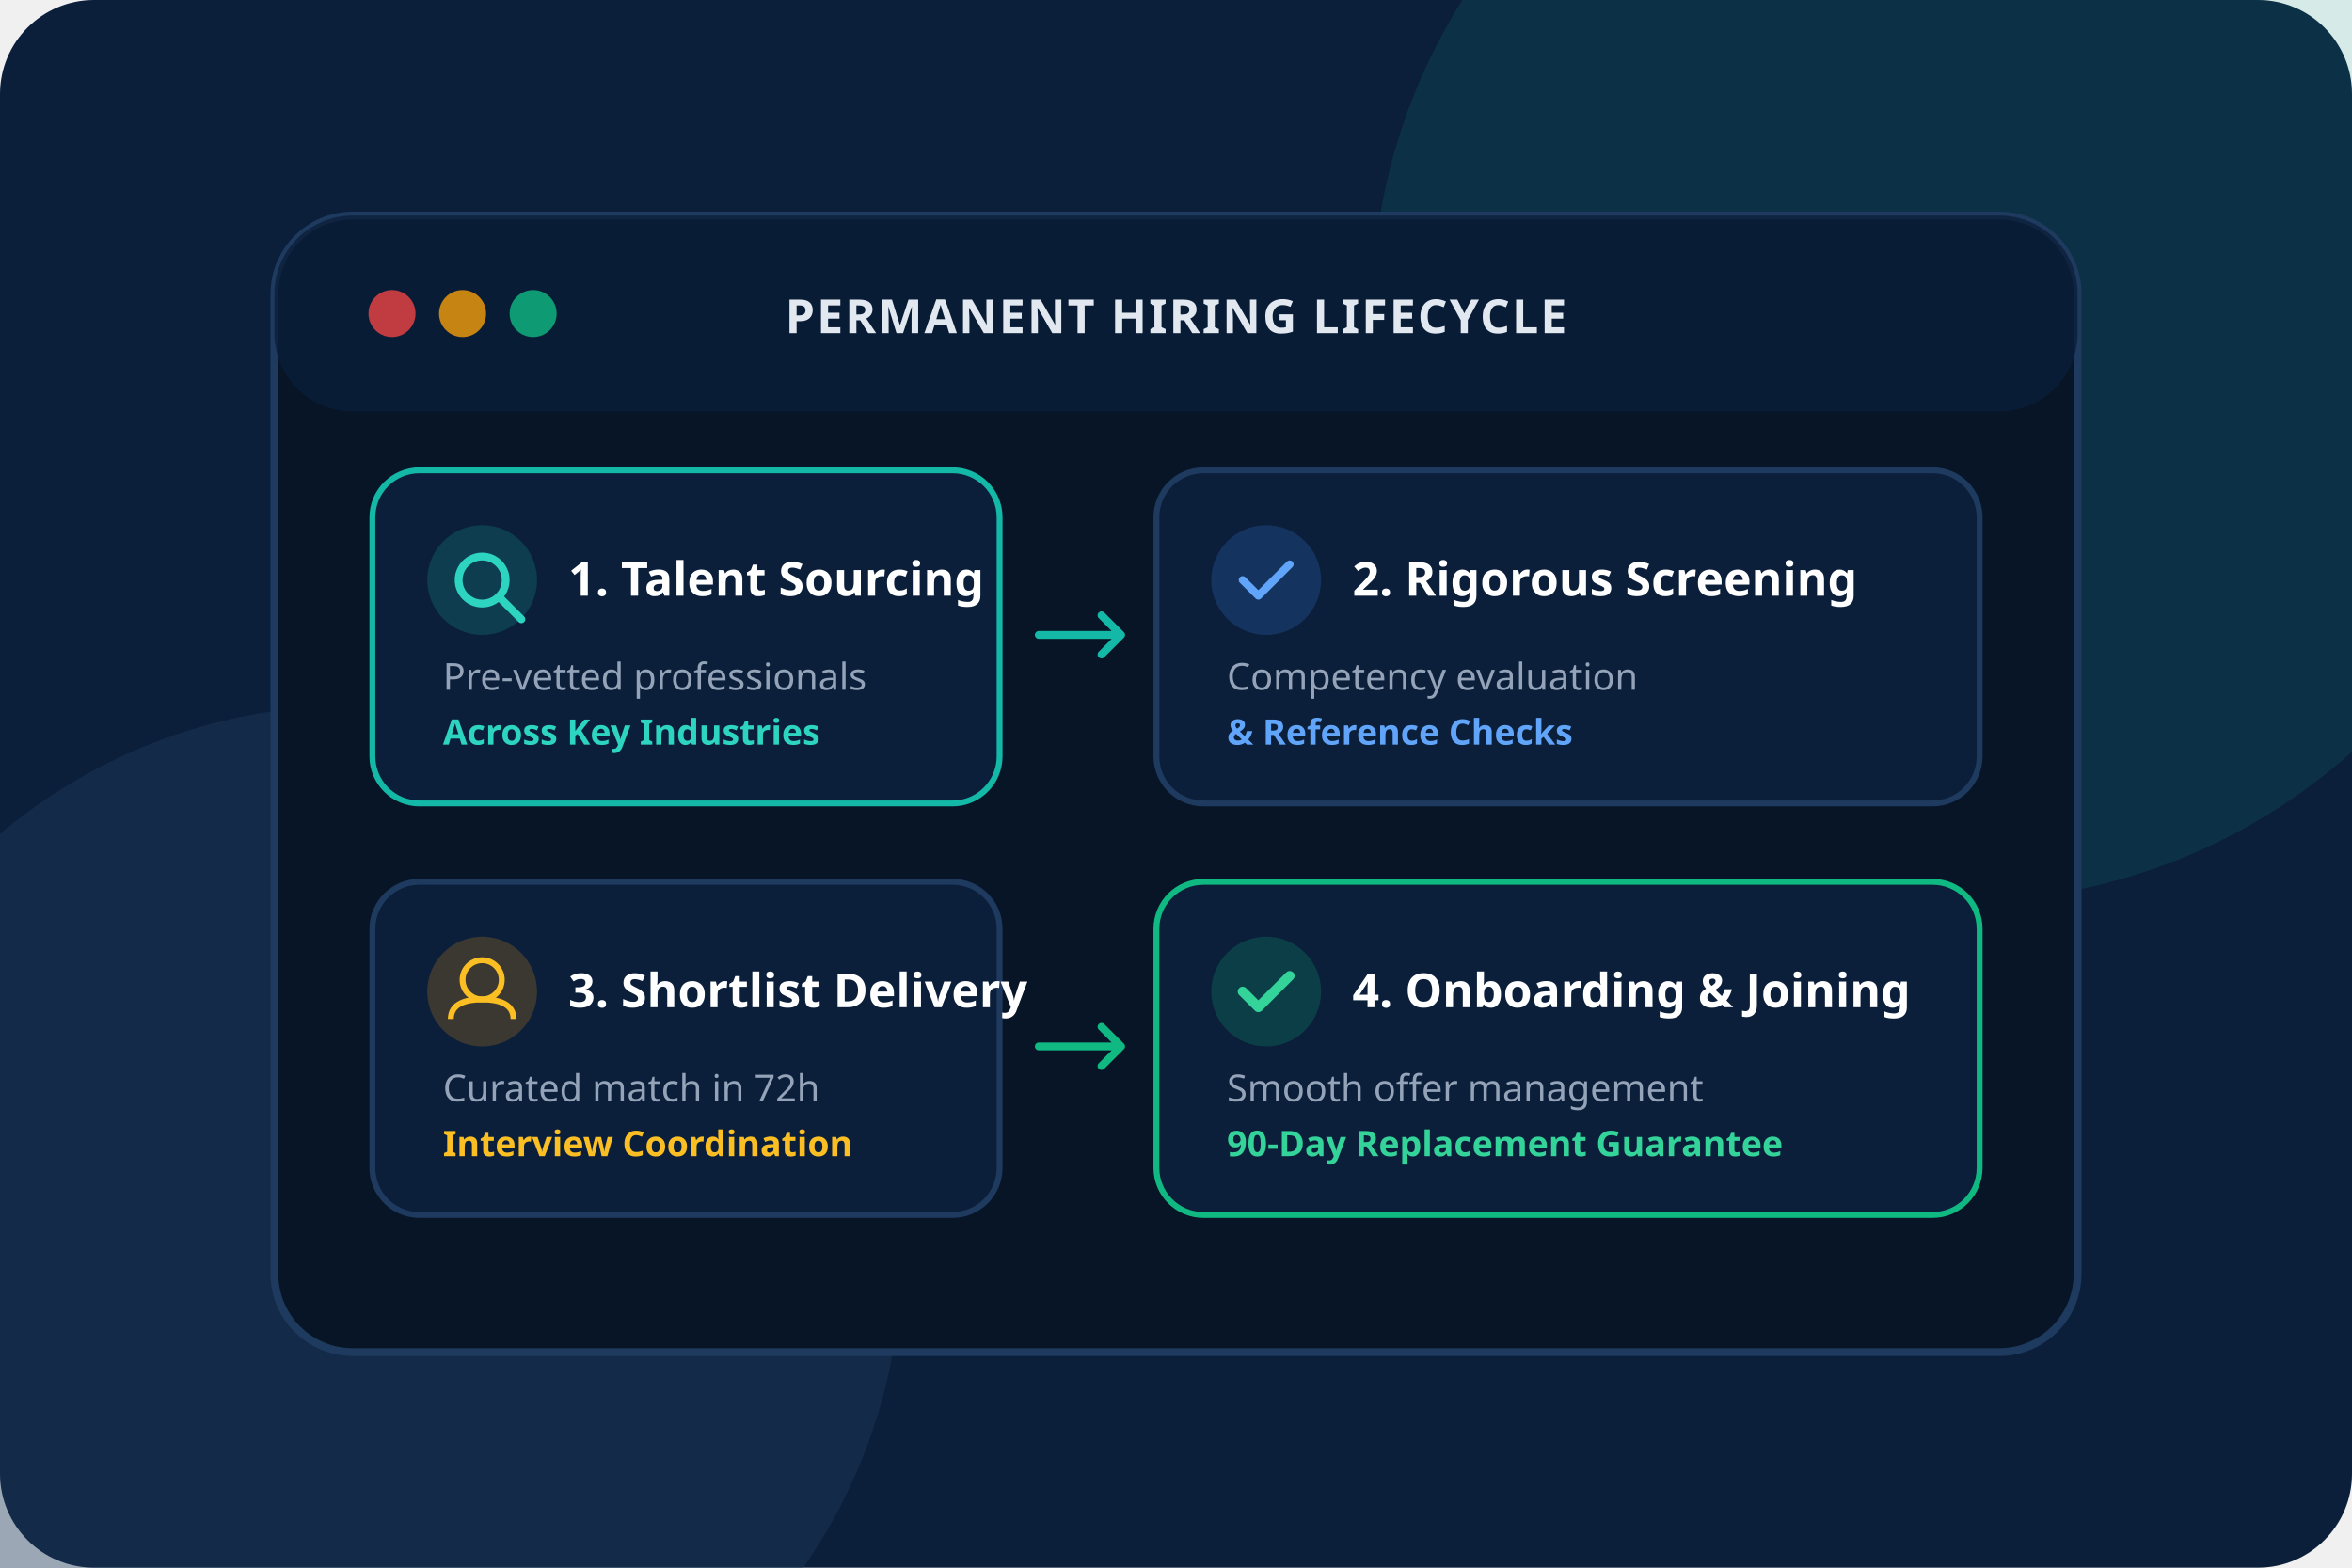
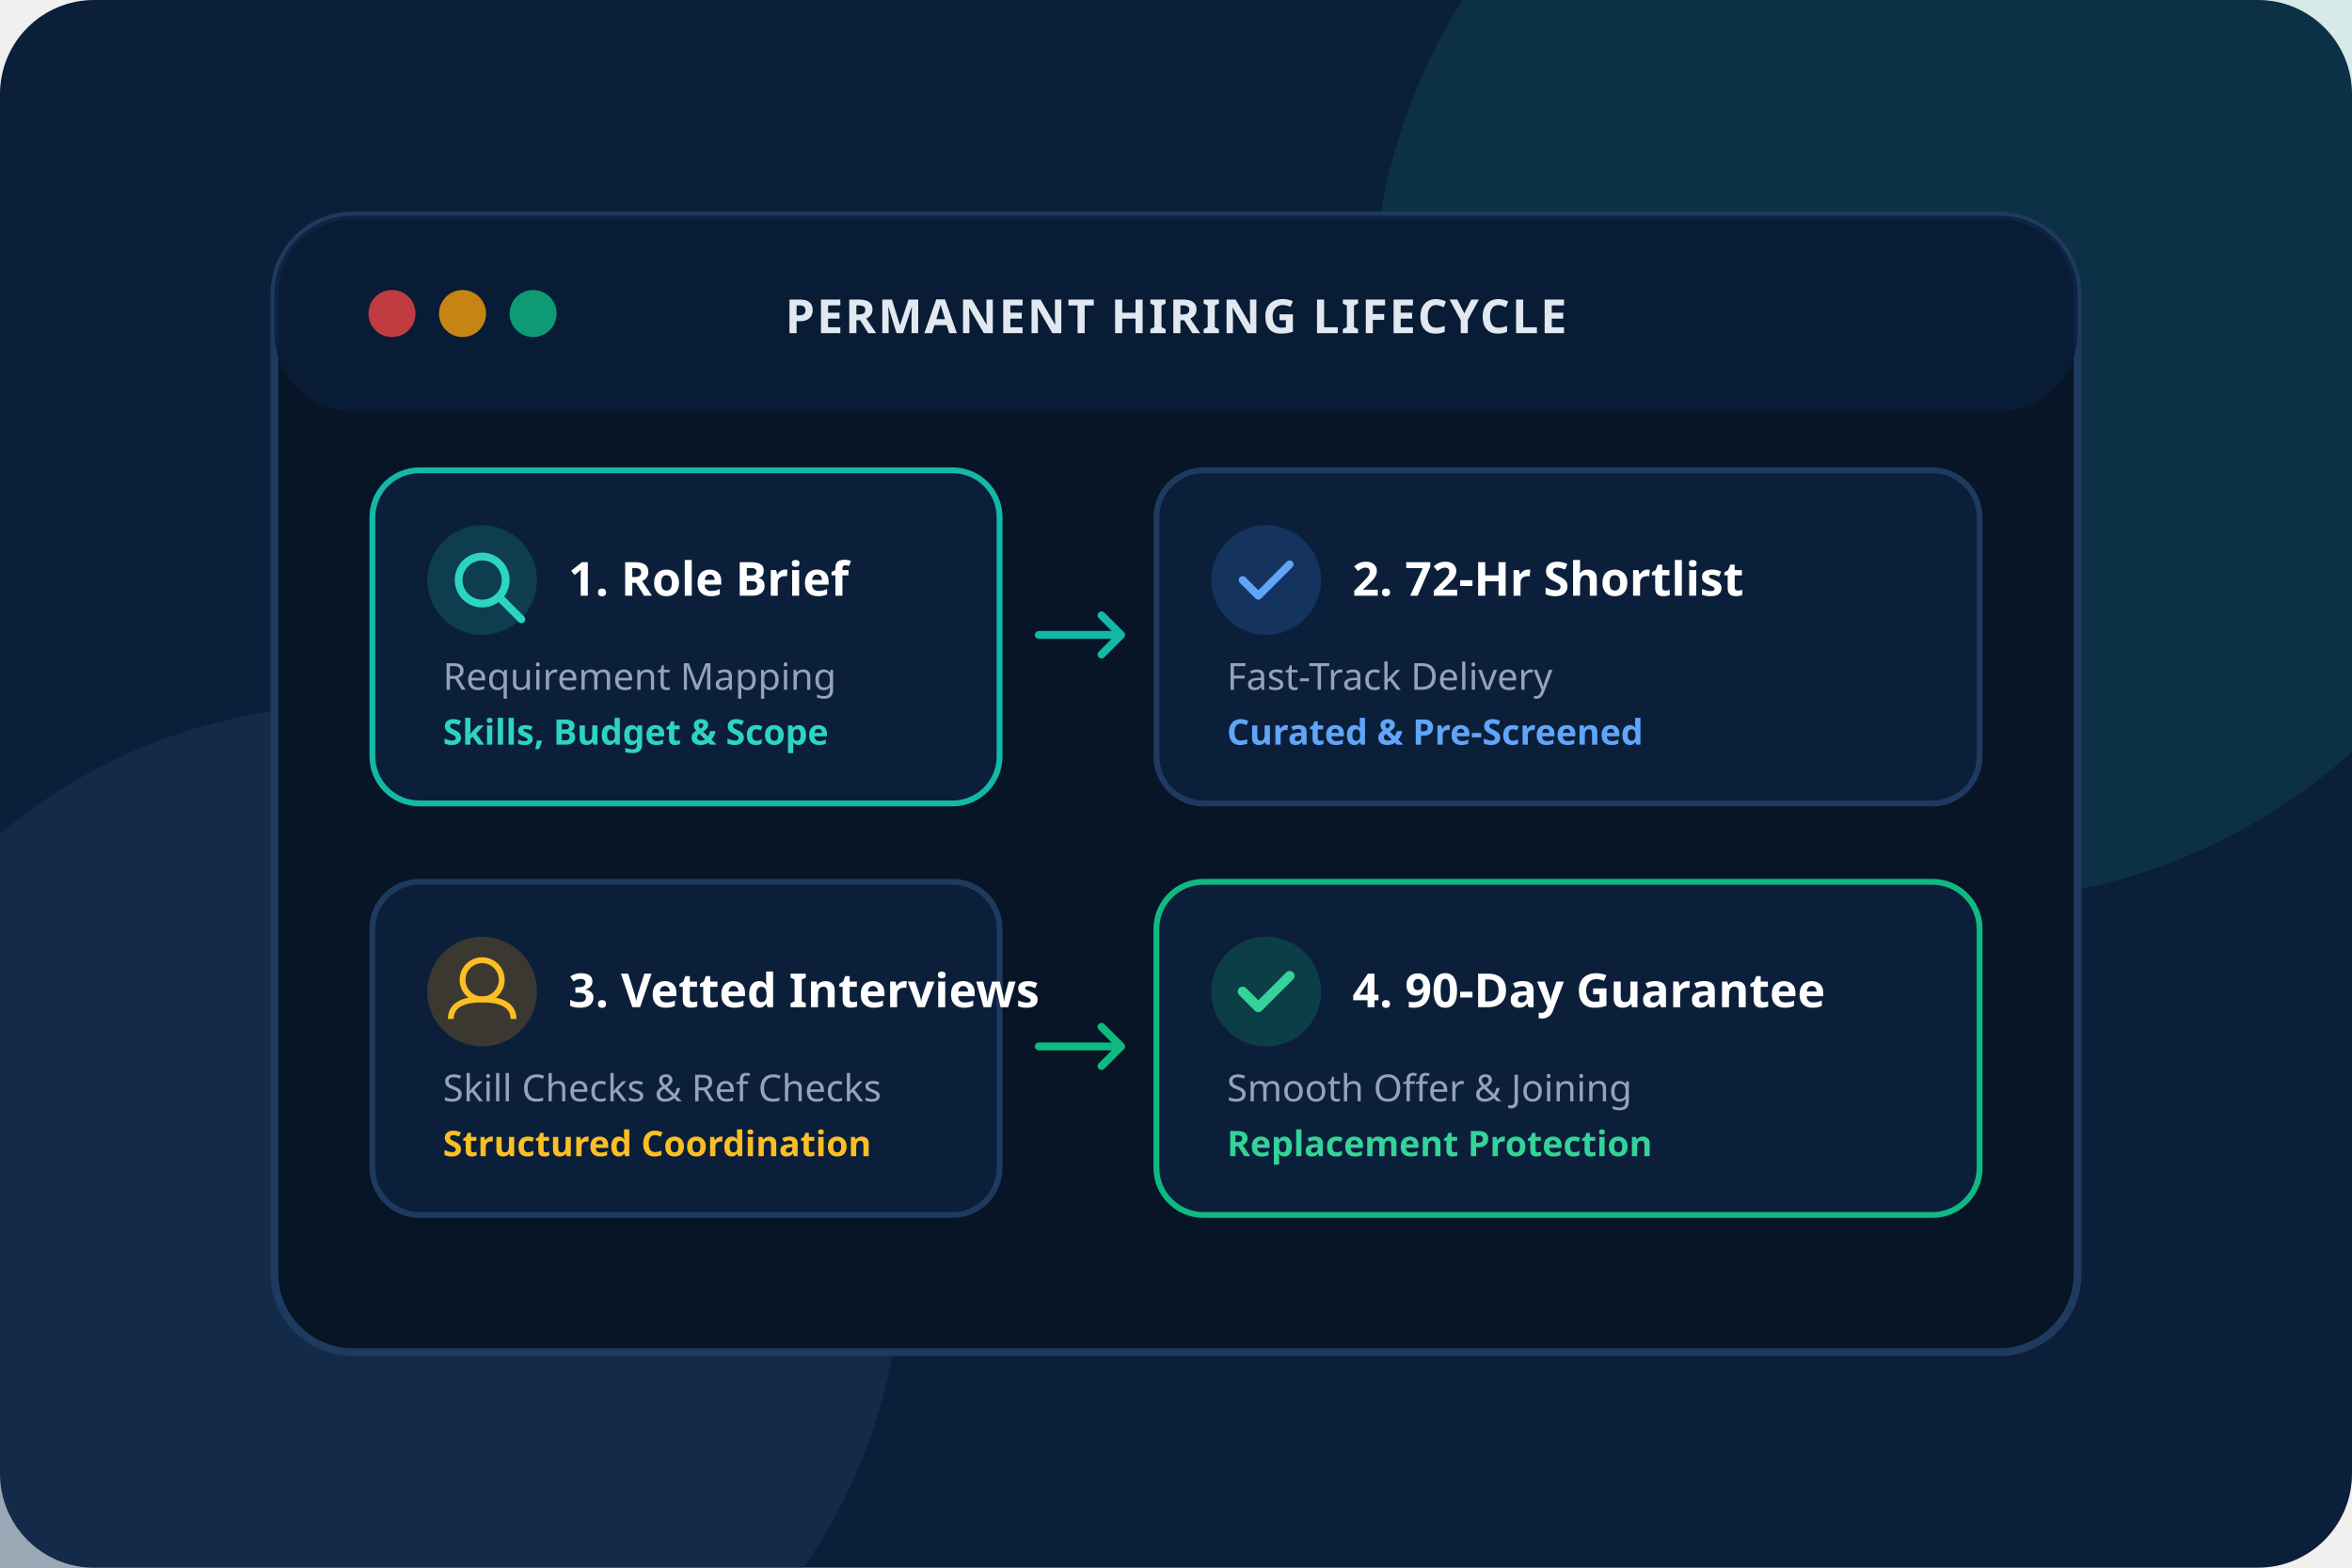
<svg xmlns="http://www.w3.org/2000/svg" width="600" height="400" viewBox="0 0 600 400" fill="none">
  <rect width="600" height="400" rx="24" fill="#0B1F3A" />
  <circle cx="500" cy="80" r="150" fill="#14B8A6" fill-opacity="0.12" />
  <circle cx="90" cy="320" r="140" fill="#1E3A5F" fill-opacity="0.4" />
  <rect x="70" y="55" width="460" height="290" rx="20" fill="#071527" stroke="#1E3A5F" stroke-width="2" />
  <rect x="70" y="55" width="460" height="50" rx="20" fill="#0B1F3A" fill-opacity="0.8" />
  <circle cx="100" cy="80" r="6" fill="#EF4444" fill-opacity="0.8" />
  <circle cx="118" cy="80" r="6" fill="#F59E0B" fill-opacity="0.8" />
  <circle cx="136" cy="80" r="6" fill="#10B981" fill-opacity="0.8" />
  <text x="300" y="85" font-family="system-ui, sans-serif" font-size="12" font-weight="700" fill="#E2E8F0" text-anchor="middle" letter-spacing="0.5">PERMANENT HIRING LIFECYCLE</text>
  <g transform="translate(95, 120)">
    <rect width="160" height="85" rx="12" fill="#0B1F3A" stroke="#14B8A6" stroke-width="1.5" />
    <circle cx="28" cy="28" r="14" fill="#14B8A6" fill-opacity="0.2" />
    <circle cx="28" cy="28" r="6" stroke="#2DD4BF" stroke-width="2" />
    <line x1="33" y1="33" x2="38" y2="38" stroke="#2DD4BF" stroke-width="2" stroke-linecap="round" />
-     <text x="50" y="32" font-family="system-ui, sans-serif" font-size="12" font-weight="700" fill="#FFFFFF">1. Talent Sourcing</text>
-     <text x="18" y="56" font-family="system-ui, sans-serif" font-size="9.5" fill="#94A3B8">Pre-vetted professionals</text>
-     <text x="18" y="70" font-family="system-ui, sans-serif" font-size="9" font-weight="600" fill="#2DD4BF">Across Key Industries</text>
+     <text x="50" y="32" font-family="system-ui, sans-serif" font-size="12" font-weight="700" fill="#FFFFFF">1. Role Brief</text>
+     <text x="18" y="56" font-family="system-ui, sans-serif" font-size="9.5" fill="#94A3B8">Requirement Mapping</text>
+     <text x="18" y="70" font-family="system-ui, sans-serif" font-size="9" font-weight="600" fill="#2DD4BF">Skills, Budget &amp; Scope</text>
  </g>
  <path d="M 265 162 L 285 162 M 281 157 L 286 162 L 281 167" stroke="#14B8A6" stroke-width="2" stroke-linecap="round" stroke-linejoin="round" />
  <g transform="translate(295, 120)">
    <rect width="210" height="85" rx="12" fill="#0B1F3A" stroke="#1E3A5F" stroke-width="1.5" />
    <circle cx="28" cy="28" r="14" fill="#3B82F6" fill-opacity="0.2" />
    <path d="M 22 28 L 26 32 L 34 24" stroke="#60A5FA" stroke-width="2" stroke-linecap="round" stroke-linejoin="round" />
-     <text x="50" y="32" font-family="system-ui, sans-serif" font-size="12" font-weight="700" fill="#FFFFFF">2. Rigorous Screening</text>
-     <text x="18" y="56" font-family="system-ui, sans-serif" font-size="9.5" fill="#94A3B8">Competency evaluation</text>
-     <text x="18" y="70" font-family="system-ui, sans-serif" font-size="9" font-weight="600" fill="#60A5FA">&amp; Reference Checks</text>
+     <text x="50" y="32" font-family="system-ui, sans-serif" font-size="12" font-weight="700" fill="#FFFFFF">2. 72-Hr Shortlist</text>
+     <text x="18" y="56" font-family="system-ui, sans-serif" font-size="9.5" fill="#94A3B8">Fast-Track Delivery</text>
+     <text x="18" y="70" font-family="system-ui, sans-serif" font-size="9" font-weight="600" fill="#60A5FA">Curated &amp; Pre-Screened</text>
  </g>
  <g transform="translate(95, 225)">
    <rect width="160" height="85" rx="12" fill="#0B1F3A" stroke="#1E3A5F" stroke-width="1.5" />
    <circle cx="28" cy="28" r="14" fill="#F59E0B" fill-opacity="0.2" />
    <circle cx="28" cy="25" r="5" stroke="#FBBF24" stroke-width="1.5" />
    <path d="M 20 35 C 20 31 24 30 28 30 C 32 30 36 31 36 35" stroke="#FBBF24" stroke-width="1.5" />
-     <text x="50" y="32" font-family="system-ui, sans-serif" font-size="12" font-weight="700" fill="#FFFFFF">3. Shortlist Delivery</text>
-     <text x="18" y="56" font-family="system-ui, sans-serif" font-size="9.5" fill="#94A3B8">Curated match in 72h</text>
-     <text x="18" y="70" font-family="system-ui, sans-serif" font-size="9" font-weight="600" fill="#FBBF24">Interview Coordination</text>
+     <text x="50" y="32" font-family="system-ui, sans-serif" font-size="12" font-weight="700" fill="#FFFFFF">3. Vetted Interviews</text>
+     <text x="18" y="56" font-family="system-ui, sans-serif" font-size="9.5" fill="#94A3B8">Skill Checks &amp; Ref Checks</text>
+     <text x="18" y="70" font-family="system-ui, sans-serif" font-size="9" font-weight="600" fill="#FBBF24">Structured Coordination</text>
  </g>
  <path d="M 265 267 L 285 267 M 281 262 L 286 267 L 281 272" stroke="#10B981" stroke-width="2" stroke-linecap="round" stroke-linejoin="round" />
  <g transform="translate(295, 225)">
    <rect width="210" height="85" rx="12" fill="#0B1F3A" stroke="#10B981" stroke-width="1.5" />
    <circle cx="28" cy="28" r="14" fill="#10B981" fill-opacity="0.2" />
    <path d="M 22 28 L 26 32 L 34 24" stroke="#34D399" stroke-width="2.5" stroke-linecap="round" stroke-linejoin="round" />
-     <text x="50" y="32" font-family="system-ui, sans-serif" font-size="12" font-weight="700" fill="#FFFFFF">4. Onboarding &amp; Joining</text>
-     <text x="18" y="56" font-family="system-ui, sans-serif" font-size="9.5" fill="#94A3B8">Smooth offer management</text>
-     <text x="18" y="70" font-family="system-ui, sans-serif" font-size="9" font-weight="600" fill="#34D399">90-Day Replacement Guarantee</text>
+     <text x="50" y="32" font-family="system-ui, sans-serif" font-size="12" font-weight="700" fill="#FFFFFF">4. 90-Day Guarantee</text>
+     <text x="18" y="56" font-family="system-ui, sans-serif" font-size="9.5" fill="#94A3B8">Smooth Offer &amp; Joining</text>
+     <text x="18" y="70" font-family="system-ui, sans-serif" font-size="9" font-weight="600" fill="#34D399">Replacement Protection</text>
  </g>
</svg>
